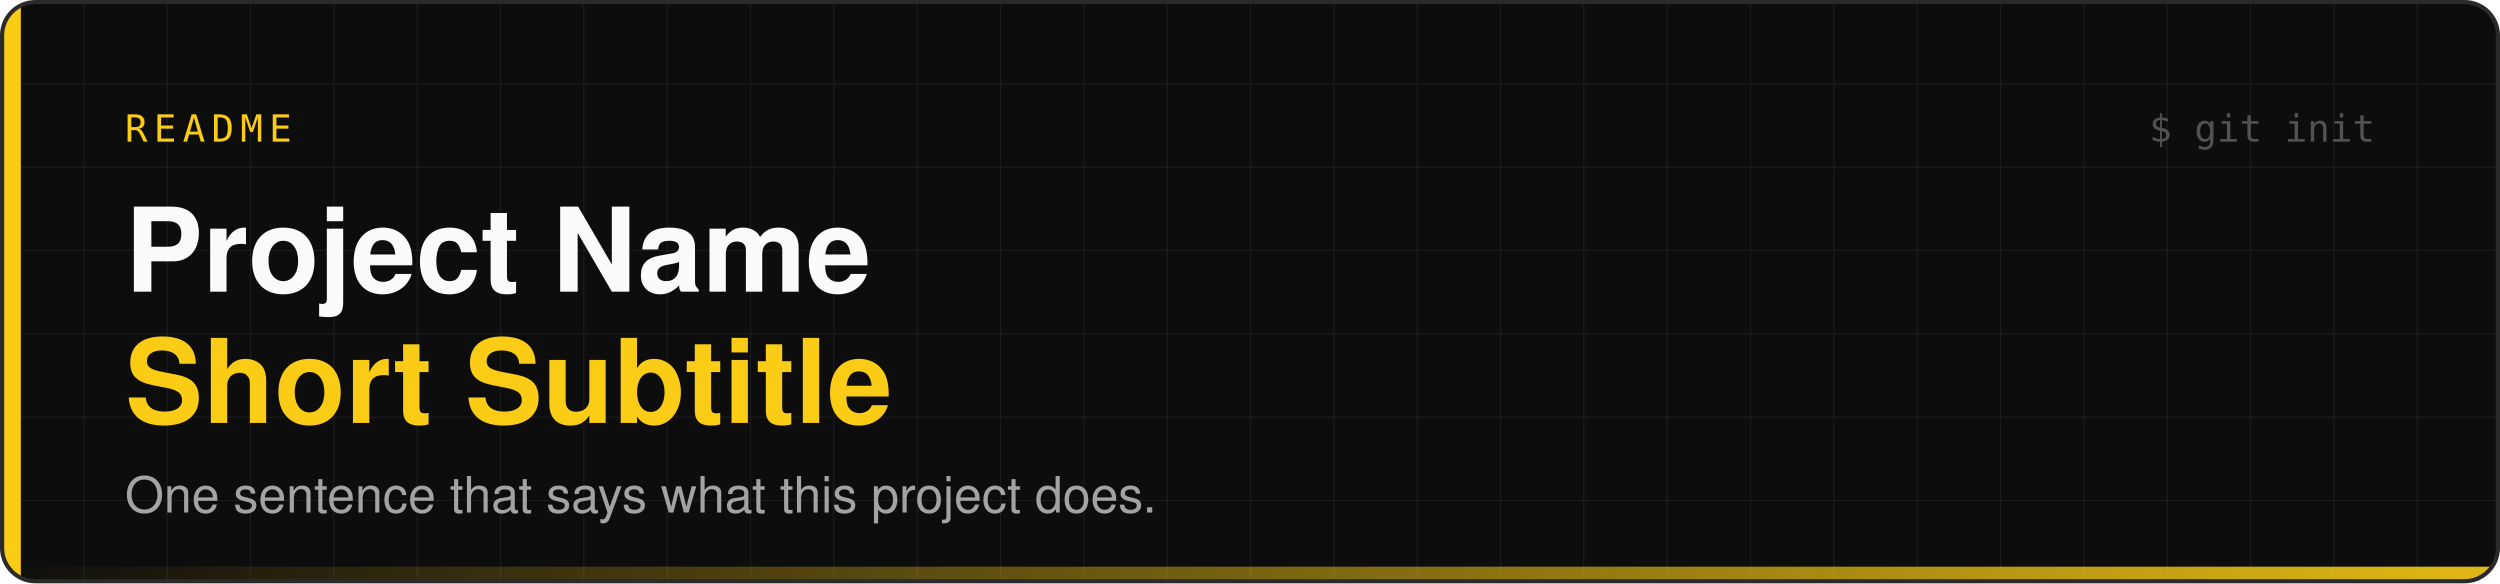
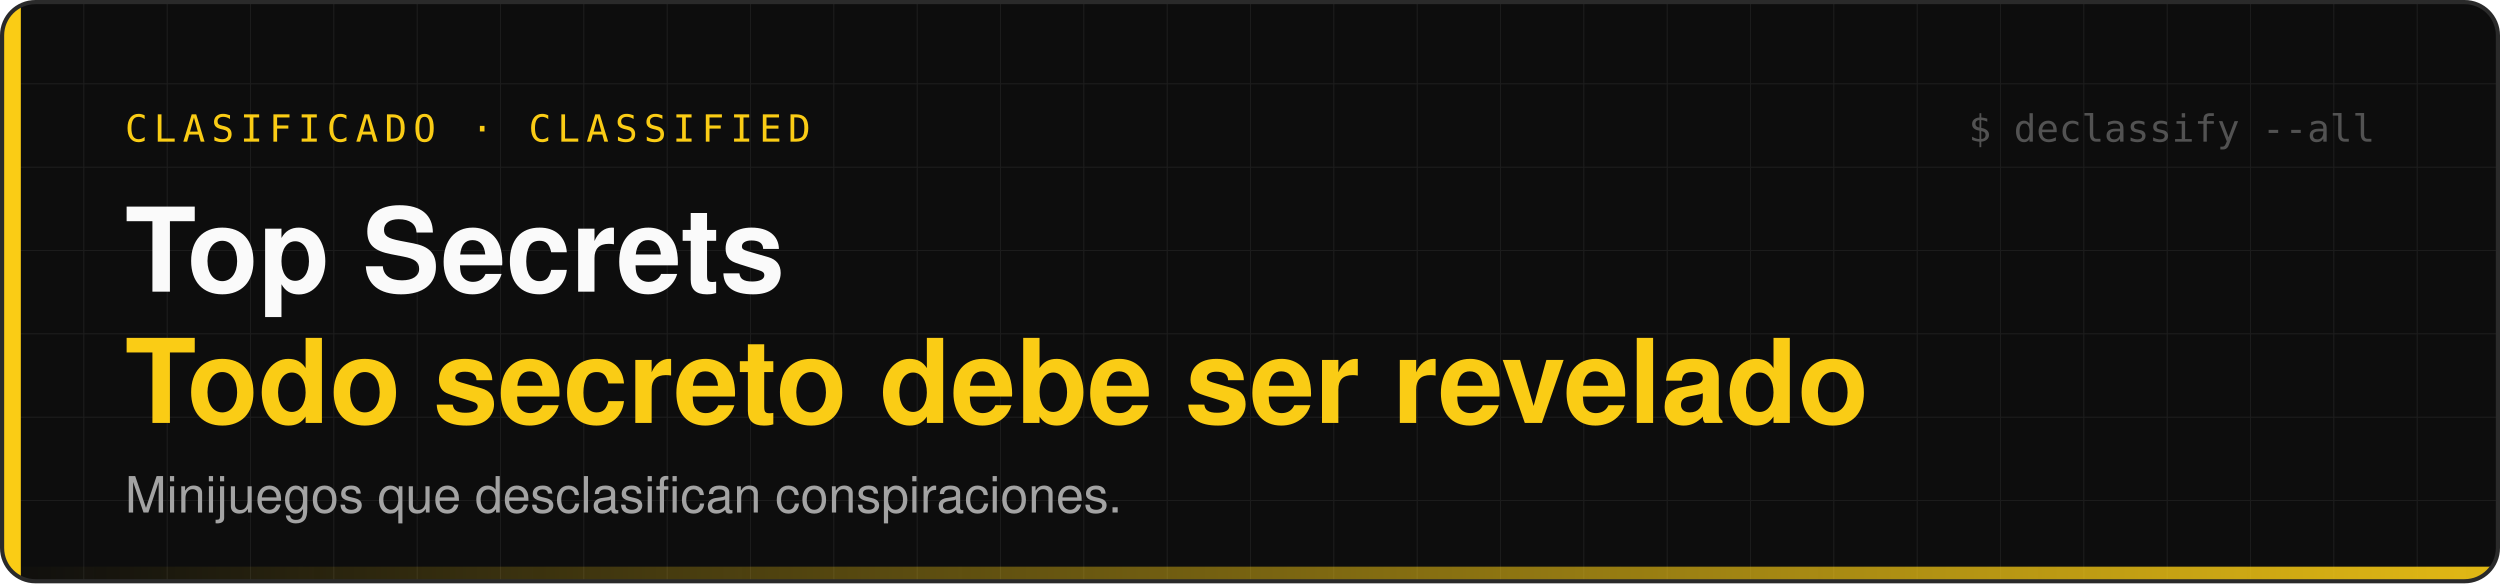
<svg xmlns="http://www.w3.org/2000/svg" viewBox="0 0 1200 280" width="1200" height="280" role="img" aria-labelledby="t d">
  <defs>
    <clipPath id="card">
      <rect x="1" y="1" width="1198" height="278" rx="16" />
    </clipPath>
    <pattern id="grid" width="40" height="40" patternUnits="userSpaceOnUse">
      <path d="M40 0H0V40" fill="none" stroke="#1c1c1c" stroke-width="1" />
    </pattern>
    <linearGradient id="fade" x1="0" y1="0" x2="1" y2="0">
      <stop offset="0" stop-color="#FACC15" stop-opacity="0" />
      <stop offset="1" stop-color="#FACC15" stop-opacity="0.9" />
    </linearGradient>
  </defs>
  <g clip-path="url(#card)">
    <rect width="1200" height="280" fill="#0d0d0d" />
    <rect width="1200" height="280" fill="url(#grid)" />
    <rect x="0" y="0" width="10" height="280" fill="#FACC15" />
    <rect x="0" y="272" width="1200" height="8" fill="url(#fade)" />
  </g>
  <rect x="1" y="1" width="1198" height="278" rx="16" fill="none" stroke="#2a2a2a" stroke-width="2" />
  <g font-family="ui-monospace, SFMono-Regular, Menlo, Consolas, monospace" font-size="18">
-     <text x="60" y="68" fill="#FACC15" letter-spacing="3">README</text>
-     <text x="1140" y="68" fill="#525252" text-anchor="end">$ git init</text>
+     <text x="60" y="68" fill="#FACC15" letter-spacing="3">CLASIFICADO · CLASSIFIED</text>
+     <text x="1140" y="68" fill="#525252" text-anchor="end">$ declassify --all</text>
  </g>
  <g font-family="'Segoe UI', Helvetica, Arial, sans-serif" font-weight="700">
-     <text x="60" y="140" font-size="56" fill="#FAFAFA">Project Name</text>
-     <text x="60" y="203" font-size="56" fill="#FACC15">Short Subtitle</text>
+     <text x="60" y="140" font-size="56" fill="#FAFAFA">Top Secrets</text>
+     <text x="60" y="203" font-size="56" fill="#FACC15">Todo secreto debe ser revelado</text>
  </g>
-   <text x="60" y="246" font-family="'Segoe UI', Helvetica, Arial, sans-serif" font-size="24" fill="#A3A3A3">One sentence that says what this project does.</text>
+   <text x="60" y="246" font-family="'Segoe UI', Helvetica, Arial, sans-serif" font-size="24" fill="#A3A3A3">Minijuegos que desclasifican conspiraciones.</text>
</svg>
